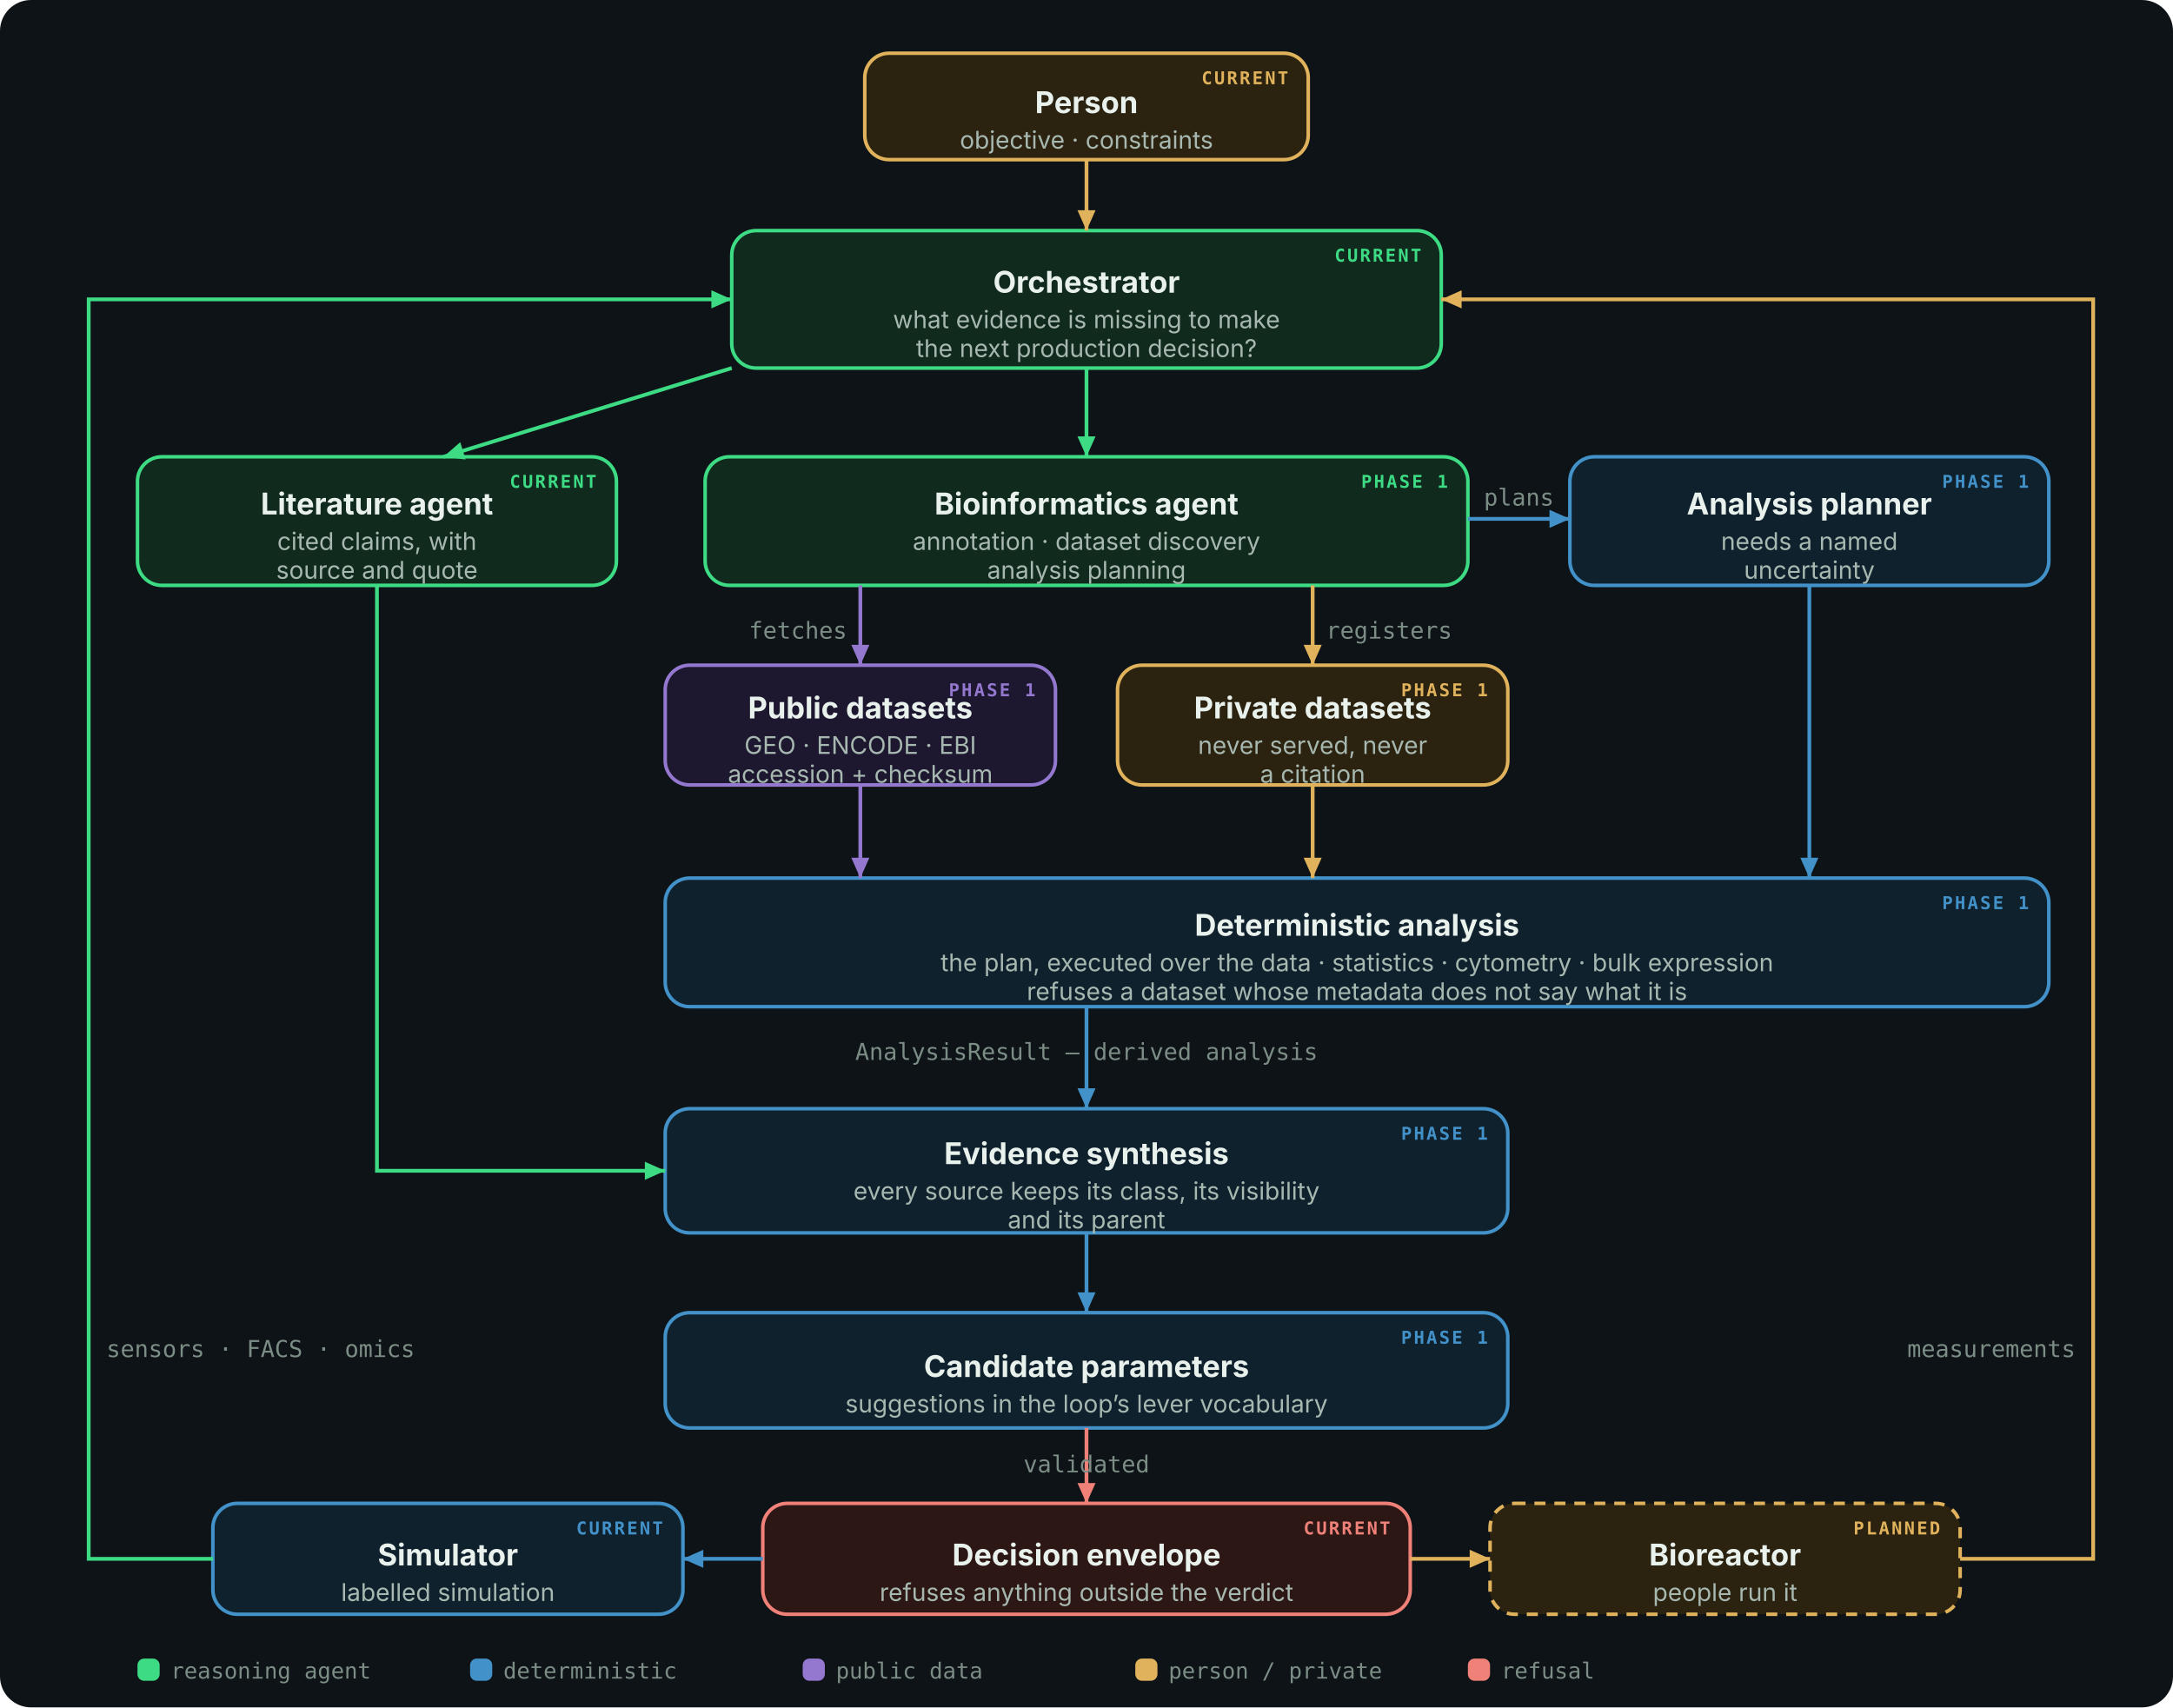
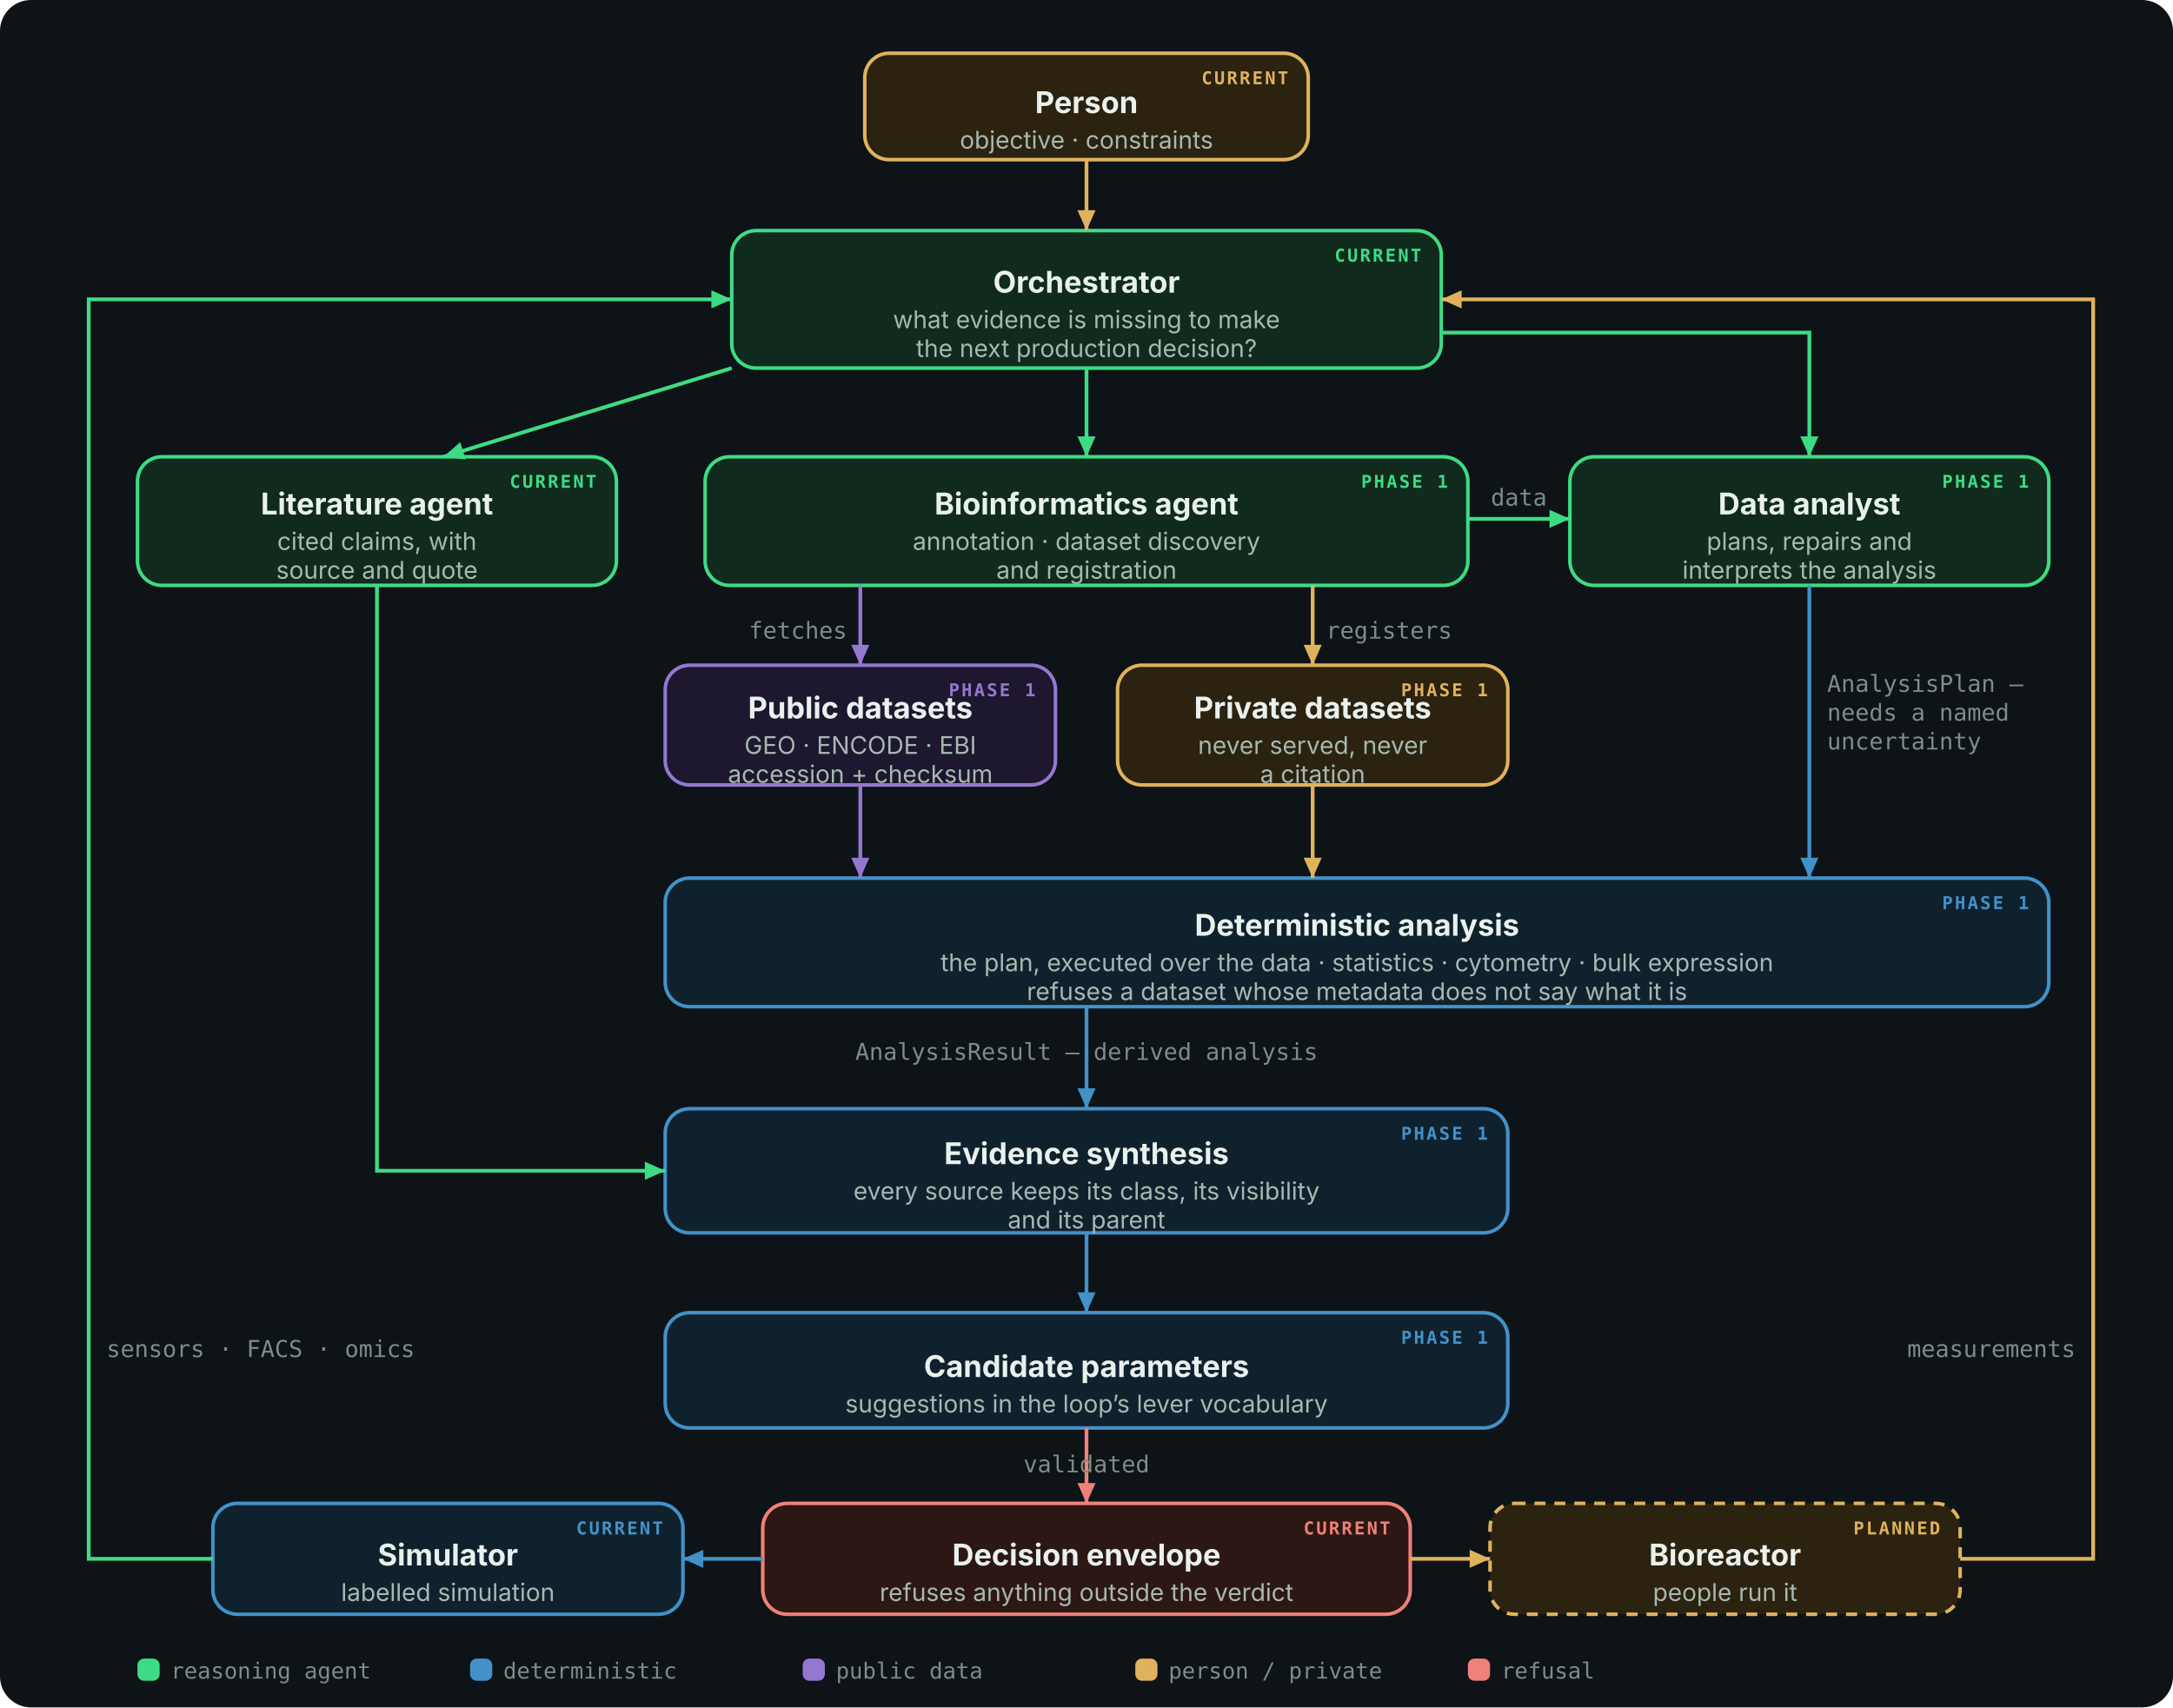
- <svg xmlns="http://www.w3.org/2000/svg" viewBox="0 0 980 770" width="980" height="770" role="img" font-family="Inter,system-ui,-apple-system,sans-serif" aria-label="A person states an objective. The orchestrator asks the literature and bioinformatics specialists for evidence. The bioinformatics agent discovers a public dataset or registers a private one and plans an analysis against a named uncertainty; deterministic tools then execute that plan over the data itself and return an AnalysisResult. Only those results, never the raw datasets, enter evidence synthesis, which produces candidate parameters; a validated decision reaches the simulator or the bioreactor, and measurements return to the orchestrator.">
+ <svg xmlns="http://www.w3.org/2000/svg" viewBox="0 0 980 770" width="980" height="770" role="img" font-family="Inter,system-ui,-apple-system,sans-serif" aria-label="A person states an objective. The orchestrator asks the literature and bioinformatics specialists for evidence. The bioinformatics agent discovers a public dataset or registers a private one; the data analyst plans an analysis against a named uncertainty; deterministic tools then execute that plan over the data itself and return an AnalysisResult. Only those results, never the raw datasets, enter evidence synthesis, which produces candidate parameters; a validated decision reaches the simulator or the bioreactor, and measurements return to the orchestrator.">
  <defs>
    <marker id="a-2a373d" viewBox="0 0 10 10" refX="9" refY="5" markerWidth="6" markerHeight="6" orient="auto-start-reverse">
      <path d="M 0 1 L 9 5 L 0 9 z" fill="#2a373d" />
    </marker>
    <marker id="a-3ddc84" viewBox="0 0 10 10" refX="9" refY="5" markerWidth="6" markerHeight="6" orient="auto-start-reverse">
      <path d="M 0 1 L 9 5 L 0 9 z" fill="#3ddc84" />
    </marker>
    <marker id="a-4292c9" viewBox="0 0 10 10" refX="9" refY="5" markerWidth="6" markerHeight="6" orient="auto-start-reverse">
      <path d="M 0 1 L 9 5 L 0 9 z" fill="#4292c9" />
    </marker>
    <marker id="a-9478cf" viewBox="0 0 10 10" refX="9" refY="5" markerWidth="6" markerHeight="6" orient="auto-start-reverse">
      <path d="M 0 1 L 9 5 L 0 9 z" fill="#9478cf" />
    </marker>
    <marker id="a-e0b25c" viewBox="0 0 10 10" refX="9" refY="5" markerWidth="6" markerHeight="6" orient="auto-start-reverse">
      <path d="M 0 1 L 9 5 L 0 9 z" fill="#e0b25c" />
    </marker>
    <marker id="a-ef8178" viewBox="0 0 10 10" refX="9" refY="5" markerWidth="6" markerHeight="6" orient="auto-start-reverse">
      <path d="M 0 1 L 9 5 L 0 9 z" fill="#ef8178" />
    </marker>
  </defs>
  <rect width="980" height="770" rx="14" fill="#0d1317" />
  <rect x="390" y="24" width="200" height="48" rx="11" fill="#2b2210" stroke="#e0b25c" stroke-width="1.6" />
  <text x="581" y="38" text-anchor="end" fill="#e0b25c" font-size="8" font-family="ui-monospace,SFMono-Regular,Menlo,monospace" font-weight="700" letter-spacing="0.9">CURRENT</text>
  <text x="490.0" y="51.0" text-anchor="middle" fill="#e9f1ed" font-size="13.5" font-weight="650">Person</text>
  <text x="490.0" y="67.0" text-anchor="middle" fill="#a7b8b0" font-size="11">objective · constraints</text>
  <rect x="330" y="104" width="320" height="62" rx="11" fill="#112a1e" stroke="#3ddc84" stroke-width="1.6" />
  <text x="641" y="118" text-anchor="end" fill="#3ddc84" font-size="8" font-family="ui-monospace,SFMono-Regular,Menlo,monospace" font-weight="700" letter-spacing="0.9">CURRENT</text>
  <text x="490.0" y="132.0" text-anchor="middle" fill="#e9f1ed" font-size="13.5" font-weight="650">Orchestrator</text>
  <text x="490.0" y="148.0" text-anchor="middle" fill="#a7b8b0" font-size="11">what evidence is missing to make</text>
  <text x="490.0" y="161.0" text-anchor="middle" fill="#a7b8b0" font-size="11">the next production decision?</text>
  <line x1="490" y1="72" x2="490" y2="104" stroke="#e0b25c" stroke-width="1.7" marker-end="url(#a-e0b25c)" />
  <rect x="62" y="206" width="216" height="58" rx="11" fill="#112a1e" stroke="#3ddc84" stroke-width="1.6" />
  <text x="269" y="220" text-anchor="end" fill="#3ddc84" font-size="8" font-family="ui-monospace,SFMono-Regular,Menlo,monospace" font-weight="700" letter-spacing="0.9">CURRENT</text>
  <text x="170.0" y="232.0" text-anchor="middle" fill="#e9f1ed" font-size="13.5" font-weight="650">Literature agent</text>
  <text x="170.0" y="248.0" text-anchor="middle" fill="#a7b8b0" font-size="11">cited claims, with</text>
  <text x="170.0" y="261.0" text-anchor="middle" fill="#a7b8b0" font-size="11">source and quote</text>
  <rect x="318" y="206" width="344" height="58" rx="11" fill="#112a1e" stroke="#3ddc84" stroke-width="1.6" />
  <text x="653" y="220" text-anchor="end" fill="#3ddc84" font-size="8" font-family="ui-monospace,SFMono-Regular,Menlo,monospace" font-weight="700" letter-spacing="0.9">PHASE 1</text>
  <text x="490.0" y="232.0" text-anchor="middle" fill="#e9f1ed" font-size="13.5" font-weight="650">Bioinformatics agent</text>
  <text x="490.0" y="248.0" text-anchor="middle" fill="#a7b8b0" font-size="11">annotation · dataset discovery</text>
-   <text x="490.0" y="261.0" text-anchor="middle" fill="#a7b8b0" font-size="11">analysis planning</text>
+   <text x="490.0" y="261.0" text-anchor="middle" fill="#a7b8b0" font-size="11">and registration</text>
  <line x1="330" y1="166" x2="200" y2="206" stroke="#3ddc84" stroke-width="1.7" marker-end="url(#a-3ddc84)" />
  <line x1="490" y1="166" x2="490" y2="206" stroke="#3ddc84" stroke-width="1.7" marker-end="url(#a-3ddc84)" />
  <rect x="300" y="300" width="176" height="54" rx="11" fill="#1d1730" stroke="#9478cf" stroke-width="1.6" />
  <text x="467" y="314" text-anchor="end" fill="#9478cf" font-size="8" font-family="ui-monospace,SFMono-Regular,Menlo,monospace" font-weight="700" letter-spacing="0.9">PHASE 1</text>
  <text x="388.0" y="324.0" text-anchor="middle" fill="#e9f1ed" font-size="13.5" font-weight="650">Public datasets</text>
  <text x="388.0" y="340.0" text-anchor="middle" fill="#a7b8b0" font-size="11">GEO · ENCODE · EBI</text>
  <text x="388.0" y="353.0" text-anchor="middle" fill="#a7b8b0" font-size="11">accession + checksum</text>
  <rect x="504" y="300" width="176" height="54" rx="11" fill="#2b2210" stroke="#e0b25c" stroke-width="1.6" />
  <text x="671" y="314" text-anchor="end" fill="#e0b25c" font-size="8" font-family="ui-monospace,SFMono-Regular,Menlo,monospace" font-weight="700" letter-spacing="0.9">PHASE 1</text>
  <text x="592.0" y="324.0" text-anchor="middle" fill="#e9f1ed" font-size="13.5" font-weight="650">Private datasets</text>
  <text x="592.0" y="340.0" text-anchor="middle" fill="#a7b8b0" font-size="11">never served, never</text>
  <text x="592.0" y="353.0" text-anchor="middle" fill="#a7b8b0" font-size="11">a citation</text>
-   <rect x="708" y="206" width="216" height="58" rx="11" fill="#10212e" stroke="#4292c9" stroke-width="1.6" />
-   <text x="915" y="220" text-anchor="end" fill="#4292c9" font-size="8" font-family="ui-monospace,SFMono-Regular,Menlo,monospace" font-weight="700" letter-spacing="0.9">PHASE 1</text>
-   <text x="816.0" y="232.0" text-anchor="middle" fill="#e9f1ed" font-size="13.5" font-weight="650">Analysis planner</text>
-   <text x="816.0" y="248.0" text-anchor="middle" fill="#a7b8b0" font-size="11">needs a named</text>
-   <text x="816.0" y="261.0" text-anchor="middle" fill="#a7b8b0" font-size="11">uncertainty</text>
+   <rect x="708" y="206" width="216" height="58" rx="11" fill="#112a1e" stroke="#3ddc84" stroke-width="1.6" />
+   <text x="915" y="220" text-anchor="end" fill="#3ddc84" font-size="8" font-family="ui-monospace,SFMono-Regular,Menlo,monospace" font-weight="700" letter-spacing="0.9">PHASE 1</text>
+   <text x="816.0" y="232.0" text-anchor="middle" fill="#e9f1ed" font-size="13.5" font-weight="650">Data analyst</text>
+   <text x="816.0" y="248.0" text-anchor="middle" fill="#a7b8b0" font-size="11">plans, repairs and</text>
+   <text x="816.0" y="261.0" text-anchor="middle" fill="#a7b8b0" font-size="11">interprets the analysis</text>
  <line x1="388" y1="264" x2="388" y2="300" stroke="#9478cf" stroke-width="1.7" marker-end="url(#a-9478cf)" />
  <text x="382" y="288" text-anchor="end" fill="#7c8d86" font-size="10.5" font-family="ui-monospace,SFMono-Regular,Menlo,monospace">fetches</text>
  <line x1="592" y1="264" x2="592" y2="300" stroke="#e0b25c" stroke-width="1.7" marker-end="url(#a-e0b25c)" />
  <text x="598" y="288" text-anchor="start" fill="#7c8d86" font-size="10.5" font-family="ui-monospace,SFMono-Regular,Menlo,monospace">registers</text>
-   <line x1="662" y1="234" x2="708" y2="234" stroke="#4292c9" stroke-width="1.7" marker-end="url(#a-4292c9)" />
-   <text x="685.0" y="228" text-anchor="middle" fill="#7c8d86" font-size="10.5" font-family="ui-monospace,SFMono-Regular,Menlo,monospace">plans</text>
+   <line x1="662" y1="234" x2="708" y2="234" stroke="#3ddc84" stroke-width="1.7" marker-end="url(#a-3ddc84)" />
+   <text x="685.0" y="228" text-anchor="middle" fill="#7c8d86" font-size="10.5" font-family="ui-monospace,SFMono-Regular,Menlo,monospace">data</text>
+   <polyline points="650,150 816,150 816,206" fill="none" stroke="#3ddc84" stroke-width="1.7" marker-end="url(#a-3ddc84)" />
  <rect x="300" y="396" width="624" height="58" rx="11" fill="#10212e" stroke="#4292c9" stroke-width="1.6" />
  <text x="915" y="410" text-anchor="end" fill="#4292c9" font-size="8" font-family="ui-monospace,SFMono-Regular,Menlo,monospace" font-weight="700" letter-spacing="0.9">PHASE 1</text>
  <text x="612.0" y="422.0" text-anchor="middle" fill="#e9f1ed" font-size="13.5" font-weight="650">Deterministic analysis</text>
  <text x="612.0" y="438.0" text-anchor="middle" fill="#a7b8b0" font-size="11">the plan, executed over the data · statistics · cytometry · bulk expression</text>
  <text x="612.0" y="451.0" text-anchor="middle" fill="#a7b8b0" font-size="11">refuses a dataset whose metadata does not say what it is</text>
  <line x1="388" y1="354" x2="388" y2="396" stroke="#9478cf" stroke-width="1.7" marker-end="url(#a-9478cf)" />
  <line x1="592" y1="354" x2="592" y2="396" stroke="#e0b25c" stroke-width="1.7" marker-end="url(#a-e0b25c)" />
-   <line x1="816" y1="264" x2="816" y2="396" stroke="#4292c9" stroke-width="1.7" marker-end="url(#a-4292c9)" />
+   <polyline points="816,264 816,396" fill="none" stroke="#4292c9" stroke-width="1.7" marker-end="url(#a-4292c9)" />
+   <text x="824" y="312" text-anchor="start" fill="#7c8d86" font-size="10.5" font-family="ui-monospace,SFMono-Regular,Menlo,monospace">AnalysisPlan —</text>
+   <text x="824" y="325" text-anchor="start" fill="#7c8d86" font-size="10.5" font-family="ui-monospace,SFMono-Regular,Menlo,monospace">needs a named</text>
+   <text x="824" y="338" text-anchor="start" fill="#7c8d86" font-size="10.5" font-family="ui-monospace,SFMono-Regular,Menlo,monospace">uncertainty</text>
  <rect x="300" y="500" width="380" height="56" rx="11" fill="#10212e" stroke="#4292c9" stroke-width="1.6" />
  <text x="671" y="514" text-anchor="end" fill="#4292c9" font-size="8" font-family="ui-monospace,SFMono-Regular,Menlo,monospace" font-weight="700" letter-spacing="0.9">PHASE 1</text>
  <text x="490.0" y="525.0" text-anchor="middle" fill="#e9f1ed" font-size="13.5" font-weight="650">Evidence synthesis</text>
  <text x="490.0" y="541.0" text-anchor="middle" fill="#a7b8b0" font-size="11">every source keeps its class, its visibility</text>
  <text x="490.0" y="554.0" text-anchor="middle" fill="#a7b8b0" font-size="11">and its parent</text>
  <line x1="490" y1="454" x2="490" y2="500" stroke="#4292c9" stroke-width="1.7" marker-end="url(#a-4292c9)" />
  <text x="490.0" y="478" text-anchor="middle" fill="#7c8d86" font-size="10.5" font-family="ui-monospace,SFMono-Regular,Menlo,monospace">AnalysisResult — derived analysis</text>
  <polyline points="170,264 170,528 300,528" fill="none" stroke="#3ddc84" stroke-width="1.7" marker-end="url(#a-3ddc84)" />
  <rect x="300" y="592" width="380" height="52" rx="11" fill="#10212e" stroke="#4292c9" stroke-width="1.6" />
  <text x="671" y="606" text-anchor="end" fill="#4292c9" font-size="8" font-family="ui-monospace,SFMono-Regular,Menlo,monospace" font-weight="700" letter-spacing="0.9">PHASE 1</text>
  <text x="490.0" y="621.0" text-anchor="middle" fill="#e9f1ed" font-size="13.5" font-weight="650">Candidate parameters</text>
  <text x="490.0" y="637.0" text-anchor="middle" fill="#a7b8b0" font-size="11">suggestions in the loop’s lever vocabulary</text>
  <line x1="490" y1="556" x2="490" y2="592" stroke="#4292c9" stroke-width="1.7" marker-end="url(#a-4292c9)" />
  <rect x="96" y="678" width="212" height="50" rx="11" fill="#10212e" stroke="#4292c9" stroke-width="1.6" />
  <text x="299" y="692" text-anchor="end" fill="#4292c9" font-size="8" font-family="ui-monospace,SFMono-Regular,Menlo,monospace" font-weight="700" letter-spacing="0.9">CURRENT</text>
  <text x="202.0" y="706.0" text-anchor="middle" fill="#e9f1ed" font-size="13.5" font-weight="650">Simulator</text>
  <text x="202.0" y="722.0" text-anchor="middle" fill="#a7b8b0" font-size="11">labelled simulation</text>
  <rect x="672" y="678" width="212" height="50" rx="11" fill="#2b2210" stroke="#e0b25c" stroke-width="1.6" stroke-dasharray="5 4" />
  <text x="875" y="692" text-anchor="end" fill="#e0b25c" font-size="8" font-family="ui-monospace,SFMono-Regular,Menlo,monospace" font-weight="700" letter-spacing="0.9">PLANNED</text>
  <text x="778.0" y="706.0" text-anchor="middle" fill="#e9f1ed" font-size="13.5" font-weight="650">Bioreactor</text>
  <text x="778.0" y="722.0" text-anchor="middle" fill="#a7b8b0" font-size="11">people run it</text>
  <rect x="344" y="678" width="292" height="50" rx="11" fill="#2d1715" stroke="#ef8178" stroke-width="1.6" />
  <text x="627" y="692" text-anchor="end" fill="#ef8178" font-size="8" font-family="ui-monospace,SFMono-Regular,Menlo,monospace" font-weight="700" letter-spacing="0.9">CURRENT</text>
  <text x="490.0" y="706.0" text-anchor="middle" fill="#e9f1ed" font-size="13.5" font-weight="650">Decision envelope</text>
  <text x="490.0" y="722.0" text-anchor="middle" fill="#a7b8b0" font-size="11">refuses anything outside the verdict</text>
  <line x1="490" y1="644" x2="490" y2="678" stroke="#ef8178" stroke-width="1.7" marker-end="url(#a-ef8178)" />
  <text x="490.0" y="664" text-anchor="middle" fill="#7c8d86" font-size="10.5" font-family="ui-monospace,SFMono-Regular,Menlo,monospace">validated</text>
  <line x1="344" y1="703" x2="308" y2="703" stroke="#4292c9" stroke-width="1.7" marker-end="url(#a-4292c9)" />
  <line x1="636" y1="703" x2="672" y2="703" stroke="#e0b25c" stroke-width="1.7" marker-end="url(#a-e0b25c)" />
  <polyline points="96,703 40,703 40,135 330,135" fill="none" stroke="#3ddc84" stroke-width="1.7" marker-end="url(#a-3ddc84)" />
  <text x="48" y="612" text-anchor="start" fill="#7c8d86" font-size="10.5" font-family="ui-monospace,SFMono-Regular,Menlo,monospace">sensors · FACS · omics</text>
  <polyline points="884,703 944,703 944,135 650,135" fill="none" stroke="#e0b25c" stroke-width="1.7" marker-end="url(#a-e0b25c)" />
  <text x="936" y="612" text-anchor="end" fill="#7c8d86" font-size="10.5" font-family="ui-monospace,SFMono-Regular,Menlo,monospace">measurements</text>
  <rect x="62" y="748" width="10" height="10" rx="3" fill="#3ddc84" />
  <text x="77" y="757" fill="#7c8d86" font-size="10" font-family="ui-monospace,SFMono-Regular,Menlo,monospace">reasoning agent</text>
  <rect x="212" y="748" width="10" height="10" rx="3" fill="#4292c9" />
  <text x="227" y="757" fill="#7c8d86" font-size="10" font-family="ui-monospace,SFMono-Regular,Menlo,monospace">deterministic</text>
  <rect x="362" y="748" width="10" height="10" rx="3" fill="#9478cf" />
  <text x="377" y="757" fill="#7c8d86" font-size="10" font-family="ui-monospace,SFMono-Regular,Menlo,monospace">public data</text>
  <rect x="512" y="748" width="10" height="10" rx="3" fill="#e0b25c" />
  <text x="527" y="757" fill="#7c8d86" font-size="10" font-family="ui-monospace,SFMono-Regular,Menlo,monospace">person / private</text>
  <rect x="662" y="748" width="10" height="10" rx="3" fill="#ef8178" />
  <text x="677" y="757" fill="#7c8d86" font-size="10" font-family="ui-monospace,SFMono-Regular,Menlo,monospace">refusal</text>
</svg>
